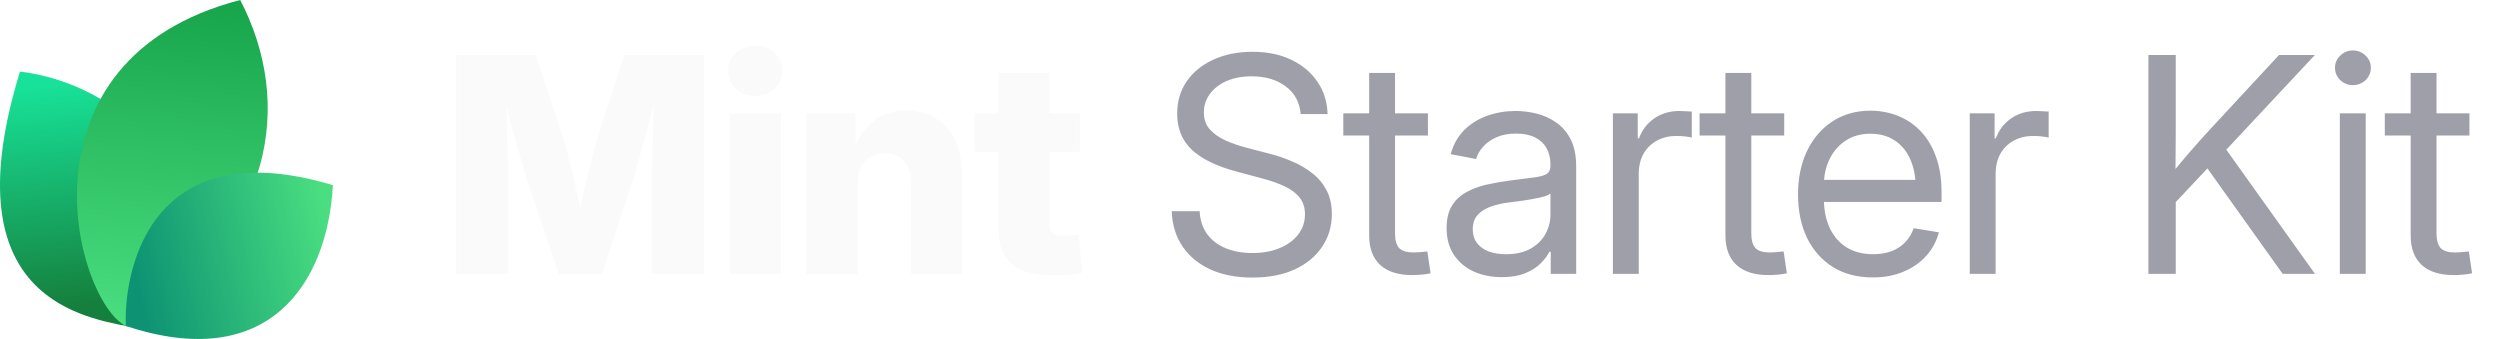
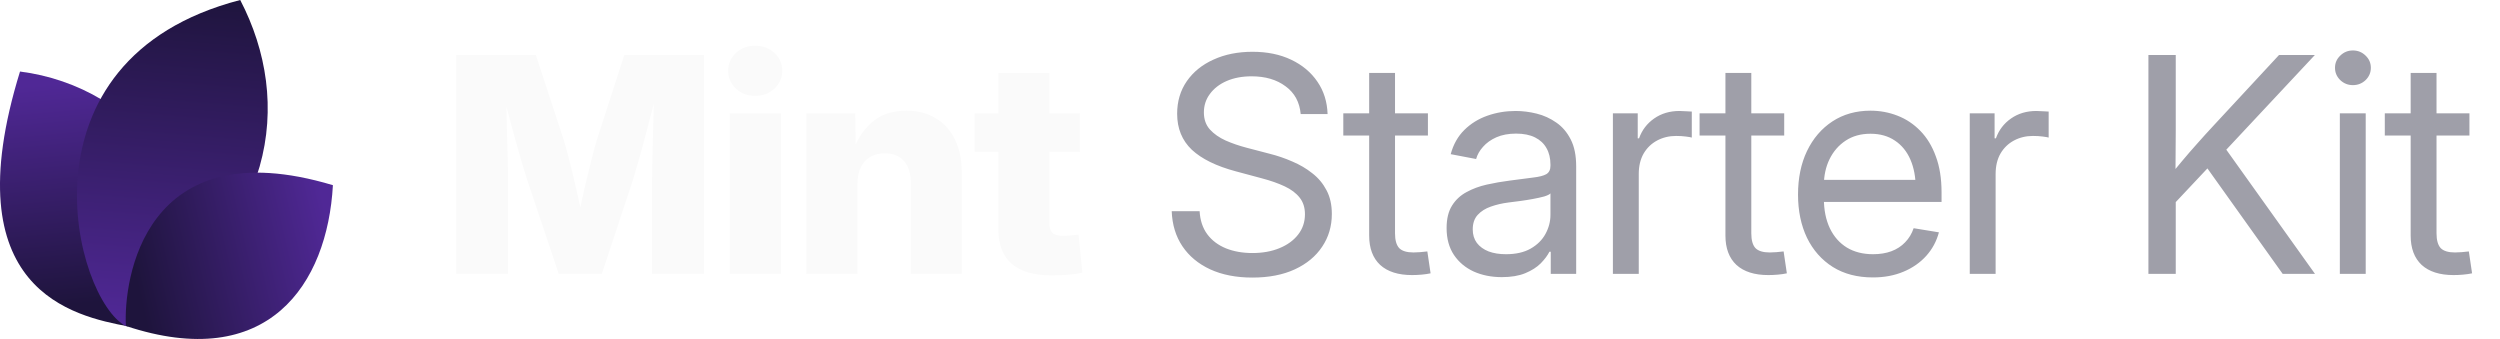
<svg xmlns="http://www.w3.org/2000/svg" width="177" height="24" viewBox="0 0 177 24" fill="none">
  <path d="M9.061 23.108C5.268 22.377 -3.391 20.627 1.417 5.064C9.634 6.099 16.973 14.064 9.061 23.108Z" fill="url(#paint0_linear_17557_2145)" />
  <path d="M8.919 23.094C5.276 21.222 0.784 4.209 17.007 0C20.757 7.193 19.621 16.545 8.919 23.094Z" fill="url(#paint1_linear_17557_2145)" />
  <path d="M8.914 23.079C8.735 19.882 10.159 9.085 23.57 13.111C23.181 20.123 18.984 26.418 8.914 23.079Z" fill="url(#paint2_linear_17557_2145)" />
  <path d="M32.301 19.392V3.894H37.938L39.925 9.948C40.036 10.315 40.164 10.787 40.31 11.362C40.462 11.938 40.611 12.552 40.757 13.204C40.91 13.855 41.048 14.483 41.173 15.086C41.305 15.682 41.412 16.192 41.495 16.615H40.695C40.771 16.192 40.871 15.682 40.996 15.086C41.128 14.49 41.267 13.866 41.412 13.214C41.565 12.562 41.714 11.948 41.86 11.373C42.005 10.79 42.133 10.315 42.244 9.948L44.2 3.894H49.848V19.392H46.166V12.704C46.166 12.357 46.173 11.917 46.187 11.383C46.2 10.849 46.214 10.27 46.228 9.646C46.249 9.022 46.266 8.391 46.28 7.753C46.301 7.115 46.311 6.519 46.311 5.964H46.623C46.485 6.561 46.332 7.181 46.166 7.826C45.999 8.471 45.833 9.102 45.666 9.719C45.507 10.336 45.351 10.901 45.198 11.414C45.053 11.928 44.928 12.357 44.824 12.704L42.608 19.392H39.561L37.314 12.704C37.203 12.357 37.072 11.928 36.919 11.414C36.773 10.901 36.614 10.34 36.441 9.729C36.274 9.112 36.104 8.481 35.931 7.836C35.764 7.192 35.608 6.567 35.463 5.964H35.827C35.834 6.512 35.844 7.105 35.858 7.743C35.872 8.374 35.886 9.005 35.9 9.636C35.92 10.26 35.938 10.839 35.952 11.373C35.965 11.907 35.972 12.351 35.972 12.704V19.392H32.301ZM51.668 19.392V8.024H55.288V19.392H51.668ZM53.468 6.786C52.927 6.786 52.473 6.616 52.105 6.276C51.738 5.93 51.554 5.507 51.554 5.007C51.554 4.508 51.738 4.088 52.105 3.749C52.473 3.409 52.927 3.239 53.468 3.239C54.009 3.239 54.463 3.409 54.83 3.749C55.198 4.082 55.382 4.501 55.382 5.007C55.382 5.507 55.198 5.93 54.83 6.276C54.463 6.616 54.009 6.786 53.468 6.786ZM60.708 13.027V19.392H57.088V8.024H60.551L60.593 10.967H60.281C60.593 10.024 61.061 9.268 61.685 8.7C62.309 8.124 63.138 7.836 64.171 7.836C64.975 7.836 65.672 8.017 66.262 8.377C66.851 8.731 67.302 9.234 67.614 9.885C67.933 10.537 68.092 11.307 68.092 12.194V19.392H64.483V12.912C64.483 12.26 64.32 11.754 63.994 11.394C63.675 11.033 63.221 10.853 62.632 10.853C62.25 10.853 61.914 10.936 61.623 11.102C61.332 11.269 61.106 11.515 60.947 11.841C60.787 12.16 60.708 12.555 60.708 13.027ZM76.456 8.024V10.749H69.008V8.024H76.456ZM70.683 5.163H74.292V15.783C74.292 16.102 74.361 16.334 74.5 16.48C74.646 16.625 74.899 16.698 75.259 16.698C75.405 16.698 75.596 16.688 75.831 16.667C76.074 16.646 76.251 16.629 76.362 16.615L76.632 19.309C76.313 19.378 75.963 19.427 75.582 19.455C75.207 19.482 74.836 19.496 74.469 19.496C73.2 19.496 72.25 19.222 71.619 18.674C70.995 18.127 70.683 17.308 70.683 16.22V5.163Z" fill="#FAFAFA" />
  <path d="M88.667 19.652C87.523 19.652 86.528 19.458 85.682 19.07C84.843 18.681 84.188 18.137 83.716 17.437C83.245 16.736 82.992 15.908 82.957 14.951H84.933C84.968 15.596 85.148 16.14 85.474 16.584C85.8 17.021 86.24 17.354 86.795 17.582C87.35 17.804 87.974 17.915 88.667 17.915C89.388 17.915 90.026 17.801 90.581 17.572C91.143 17.343 91.583 17.024 91.902 16.615C92.228 16.199 92.391 15.717 92.391 15.169C92.391 14.698 92.266 14.306 92.017 13.994C91.767 13.675 91.413 13.408 90.956 13.193C90.498 12.978 89.954 12.787 89.323 12.621L87.502 12.132C86.123 11.765 85.082 11.255 84.382 10.603C83.689 9.944 83.342 9.095 83.342 8.055C83.342 7.174 83.571 6.404 84.028 5.746C84.486 5.087 85.117 4.577 85.921 4.217C86.726 3.849 87.645 3.666 88.678 3.666C89.718 3.666 90.63 3.853 91.413 4.227C92.204 4.602 92.824 5.122 93.275 5.787C93.726 6.446 93.965 7.209 93.993 8.076H92.089C92.013 7.23 91.656 6.574 91.018 6.11C90.387 5.638 89.586 5.403 88.615 5.403C87.95 5.403 87.36 5.513 86.847 5.735C86.341 5.957 85.946 6.262 85.661 6.651C85.377 7.032 85.235 7.469 85.235 7.961C85.235 8.447 85.377 8.849 85.661 9.168C85.946 9.48 86.317 9.74 86.774 9.948C87.232 10.149 87.724 10.319 88.251 10.457L89.884 10.884C90.439 11.023 90.977 11.206 91.496 11.435C92.023 11.657 92.495 11.934 92.911 12.267C93.334 12.593 93.67 12.995 93.92 13.474C94.17 13.945 94.294 14.504 94.294 15.149C94.294 16.015 94.066 16.788 93.608 17.468C93.157 18.148 92.512 18.681 91.673 19.07C90.834 19.458 89.832 19.652 88.667 19.652ZM101.097 8.024V9.594H95.106V8.024H101.097ZM96.937 5.163H98.767V16.521C98.767 17 98.865 17.347 99.059 17.562C99.26 17.77 99.6 17.874 100.078 17.874C100.21 17.874 100.366 17.867 100.546 17.853C100.733 17.832 100.903 17.815 101.056 17.801L101.285 19.351C101.097 19.392 100.886 19.423 100.65 19.444C100.414 19.465 100.189 19.475 99.974 19.475C98.996 19.475 98.244 19.236 97.717 18.758C97.197 18.272 96.937 17.579 96.937 16.677V5.163ZM106.33 19.621C105.595 19.621 104.932 19.489 104.343 19.226C103.754 18.955 103.285 18.564 102.939 18.05C102.592 17.53 102.419 16.896 102.419 16.147C102.419 15.495 102.547 14.965 102.804 14.556C103.06 14.146 103.403 13.828 103.833 13.599C104.263 13.363 104.742 13.186 105.269 13.068C105.796 12.95 106.333 12.857 106.881 12.787C107.574 12.69 108.132 12.617 108.555 12.569C108.978 12.52 109.287 12.441 109.481 12.33C109.675 12.212 109.772 12.014 109.772 11.737V11.654C109.772 11.203 109.679 10.815 109.492 10.489C109.311 10.163 109.041 9.91 108.68 9.729C108.32 9.549 107.872 9.459 107.338 9.459C106.805 9.459 106.34 9.546 105.945 9.719C105.556 9.892 105.241 10.118 104.998 10.395C104.755 10.665 104.593 10.953 104.509 11.258L102.71 10.915C102.897 10.222 103.22 9.65 103.677 9.199C104.135 8.748 104.679 8.412 105.31 8.19C105.941 7.968 106.607 7.857 107.307 7.857C107.8 7.857 108.295 7.92 108.795 8.044C109.301 8.169 109.765 8.381 110.188 8.679C110.611 8.97 110.951 9.369 111.208 9.875C111.464 10.374 111.593 11.005 111.593 11.768V19.392H109.793V17.822H109.7C109.568 18.085 109.363 18.359 109.086 18.643C108.809 18.921 108.444 19.153 107.994 19.34C107.543 19.527 106.988 19.621 106.33 19.621ZM106.621 17.998C107.321 17.998 107.904 17.867 108.368 17.603C108.84 17.333 109.19 16.986 109.419 16.563C109.654 16.133 109.772 15.682 109.772 15.211V13.692C109.703 13.769 109.554 13.841 109.325 13.911C109.096 13.973 108.829 14.032 108.524 14.088C108.226 14.143 107.921 14.192 107.609 14.233C107.304 14.275 107.033 14.309 106.798 14.337C106.354 14.393 105.938 14.49 105.549 14.628C105.168 14.76 104.86 14.954 104.624 15.211C104.388 15.467 104.27 15.811 104.27 16.241C104.27 16.615 104.367 16.934 104.561 17.198C104.762 17.461 105.04 17.662 105.393 17.801C105.747 17.933 106.156 17.998 106.621 17.998ZM114.193 19.392V8.024H115.951V9.792H116.045C116.253 9.209 116.61 8.741 117.116 8.388C117.622 8.034 118.219 7.857 118.905 7.857C119.058 7.857 119.217 7.864 119.384 7.878C119.55 7.885 119.682 7.892 119.779 7.899V9.74C119.716 9.719 119.578 9.695 119.363 9.667C119.155 9.639 118.922 9.625 118.666 9.625C118.174 9.625 117.726 9.733 117.324 9.948C116.922 10.163 116.603 10.471 116.367 10.874C116.138 11.276 116.024 11.758 116.024 12.319V19.392H114.193ZM126.322 8.024V9.594H120.33V8.024H126.322ZM122.161 5.163H123.992V16.521C123.992 17 124.089 17.347 124.283 17.562C124.484 17.77 124.824 17.874 125.302 17.874C125.434 17.874 125.59 17.867 125.77 17.853C125.958 17.832 126.127 17.815 126.28 17.801L126.509 19.351C126.322 19.392 126.11 19.423 125.874 19.444C125.639 19.465 125.413 19.475 125.198 19.475C124.221 19.475 123.468 19.236 122.941 18.758C122.421 18.272 122.161 17.579 122.161 16.677V5.163ZM132.604 19.642C131.502 19.642 130.555 19.396 129.765 18.903C128.974 18.404 128.364 17.714 127.934 16.834C127.511 15.946 127.3 14.927 127.3 13.775C127.3 12.611 127.511 11.584 127.934 10.697C128.364 9.802 128.964 9.102 129.734 8.596C130.51 8.089 131.408 7.836 132.428 7.836C133.1 7.836 133.738 7.954 134.341 8.19C134.952 8.426 135.489 8.783 135.954 9.261C136.425 9.74 136.793 10.343 137.056 11.071C137.327 11.792 137.462 12.645 137.462 13.63V14.296H128.433V12.735H136.463L135.631 13.297C135.631 12.541 135.506 11.876 135.257 11.3C135.007 10.725 134.643 10.277 134.165 9.958C133.686 9.632 133.107 9.469 132.428 9.469C131.748 9.469 131.162 9.632 130.67 9.958C130.177 10.284 129.796 10.725 129.526 11.279C129.262 11.827 129.13 12.441 129.13 13.12V14.046C129.13 14.864 129.273 15.572 129.557 16.168C129.841 16.757 130.243 17.211 130.763 17.53C131.283 17.842 131.901 17.998 132.615 17.998C133.093 17.998 133.523 17.929 133.905 17.79C134.293 17.645 134.619 17.433 134.882 17.156C135.153 16.879 135.354 16.546 135.486 16.157L137.275 16.449C137.108 17.08 136.81 17.634 136.38 18.113C135.95 18.591 135.413 18.966 134.768 19.236C134.123 19.507 133.402 19.642 132.604 19.642ZM139.459 19.392V8.024H141.217V9.792H141.311C141.519 9.209 141.876 8.741 142.382 8.388C142.888 8.034 143.485 7.857 144.171 7.857C144.324 7.857 144.483 7.864 144.649 7.878C144.816 7.885 144.948 7.892 145.045 7.899V9.74C144.982 9.719 144.844 9.695 144.629 9.667C144.421 9.639 144.188 9.625 143.932 9.625C143.439 9.625 142.992 9.733 142.59 9.948C142.188 10.163 141.869 10.471 141.633 10.874C141.404 11.276 141.29 11.758 141.29 12.319V19.392H139.459ZM153.429 14.961V12.715C153.783 12.257 154.136 11.82 154.49 11.404C154.844 10.981 155.204 10.565 155.572 10.156C155.939 9.74 156.314 9.327 156.695 8.918L161.355 3.894H163.893L157.277 10.967H157.184L153.429 14.961ZM152.108 19.392V3.894H154.043V9.241L154.022 12.559L154.043 13.505V19.392H152.108ZM161.615 19.392L155.967 11.477L157.173 9.969L163.903 19.392H161.615ZM165.661 19.392V8.024H167.492V19.392H165.661ZM166.587 6.027C166.24 6.027 165.942 5.909 165.692 5.673C165.443 5.43 165.318 5.139 165.318 4.799C165.318 4.459 165.443 4.172 165.692 3.936C165.942 3.693 166.24 3.572 166.587 3.572C166.934 3.572 167.232 3.693 167.482 3.936C167.731 4.172 167.856 4.459 167.856 4.799C167.856 5.139 167.731 5.43 167.482 5.673C167.232 5.909 166.934 6.027 166.587 6.027ZM174.836 8.024V9.594H168.844V8.024H174.836ZM170.675 5.163H172.506V16.521C172.506 17 172.603 17.347 172.797 17.562C172.998 17.77 173.338 17.874 173.816 17.874C173.948 17.874 174.104 17.867 174.284 17.853C174.472 17.832 174.641 17.815 174.794 17.801L175.023 19.351C174.836 19.392 174.624 19.423 174.388 19.444C174.153 19.465 173.927 19.475 173.712 19.475C172.735 19.475 171.982 19.236 171.455 18.758C170.935 18.272 170.675 17.579 170.675 16.677V5.163Z" fill="#9F9FA9" />
  <defs>
    <linearGradient id="paint0_linear_17557_2145" x1="3.776" y1="5.916" x2="5.232" y2="21.559" gradientUnits="userSpaceOnUse">
-       <stop stop-color="#18E299" />
-       <stop offset="1" stop-color="#15803D" />
+       <stop stop-color="#502896" />
+       <stop offset="1" stop-color="#1E143C" />
    </linearGradient>
    <linearGradient id="paint1_linear_17557_2145" x1="12.171" y1="-0.718" x2="10.19" y2="22.983" gradientUnits="userSpaceOnUse">
-       <stop stop-color="#16A34A" />
-       <stop offset="1" stop-color="#4ADE80" />
+       <stop stop-color="#1E143C" />
+       <stop offset="1" stop-color="#502896" />
    </linearGradient>
    <linearGradient id="paint2_linear_17557_2145" x1="23.133" y1="15.353" x2="9.338" y2="18.52" gradientUnits="userSpaceOnUse">
-       <stop stop-color="#4ADE80" />
-       <stop offset="1" stop-color="#0D9373" />
+       <stop stop-color="#502896" />
+       <stop offset="1" stop-color="#1E143C" />
    </linearGradient>
  </defs>
</svg>
